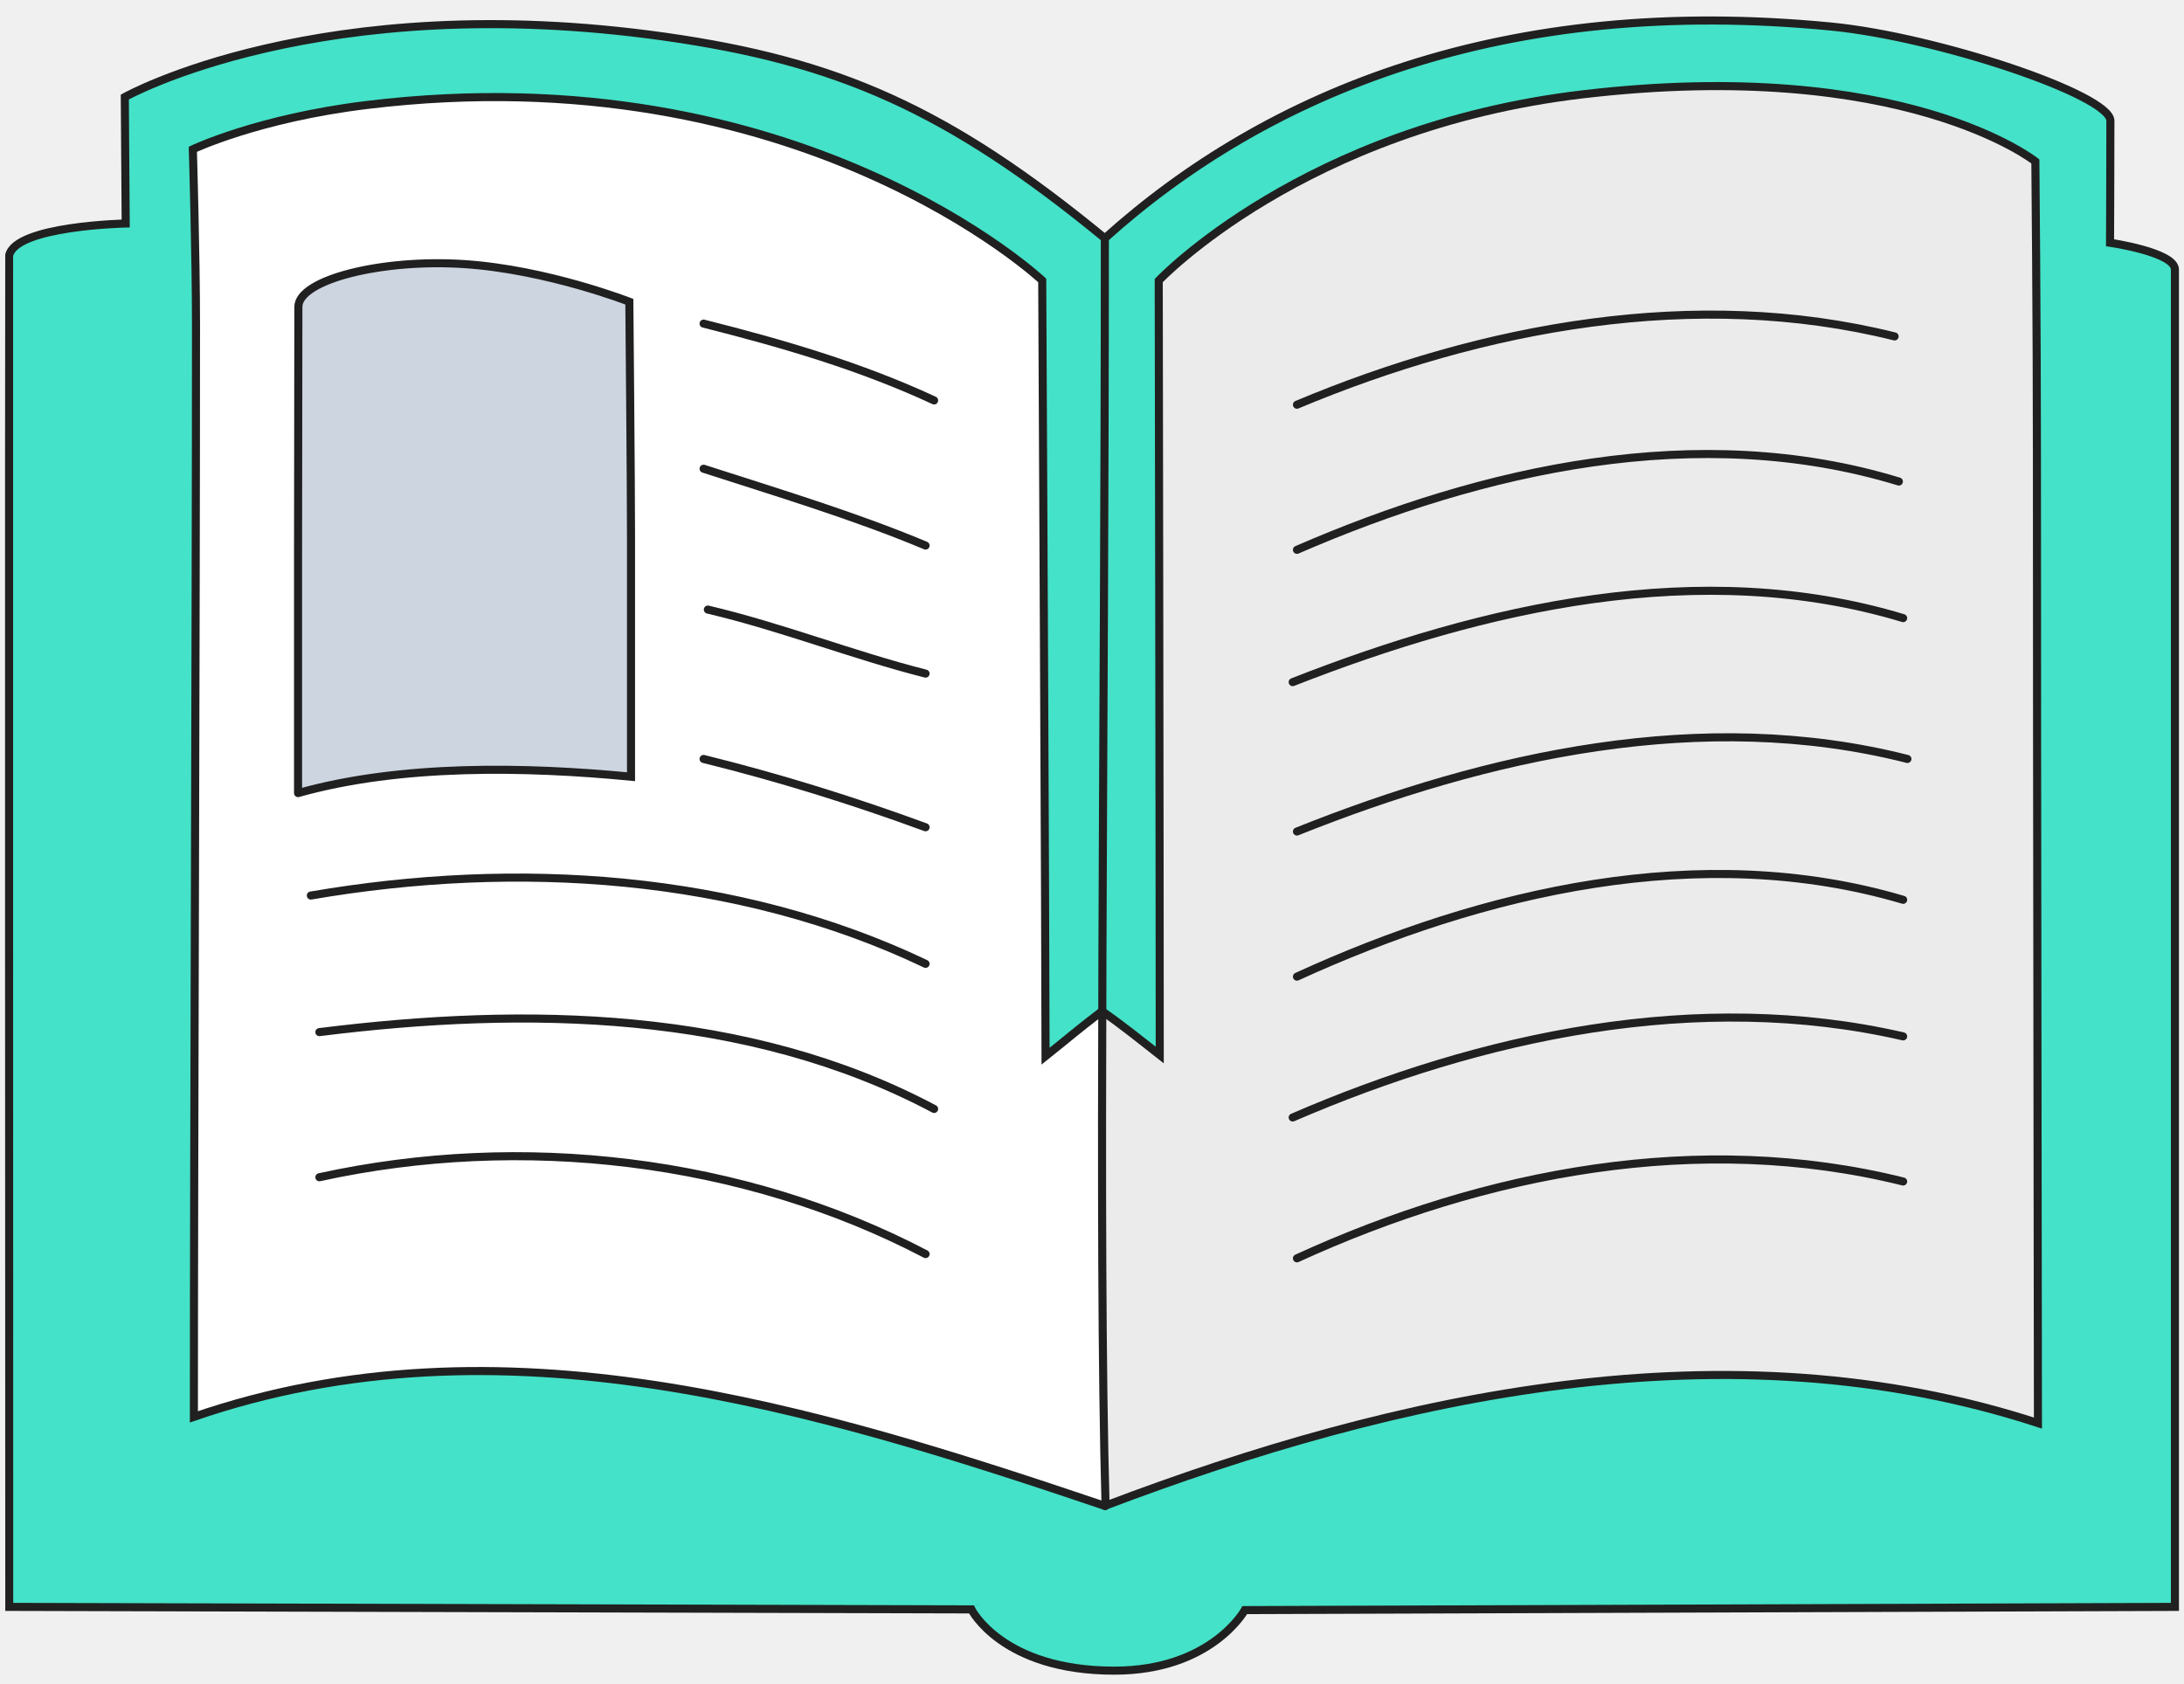
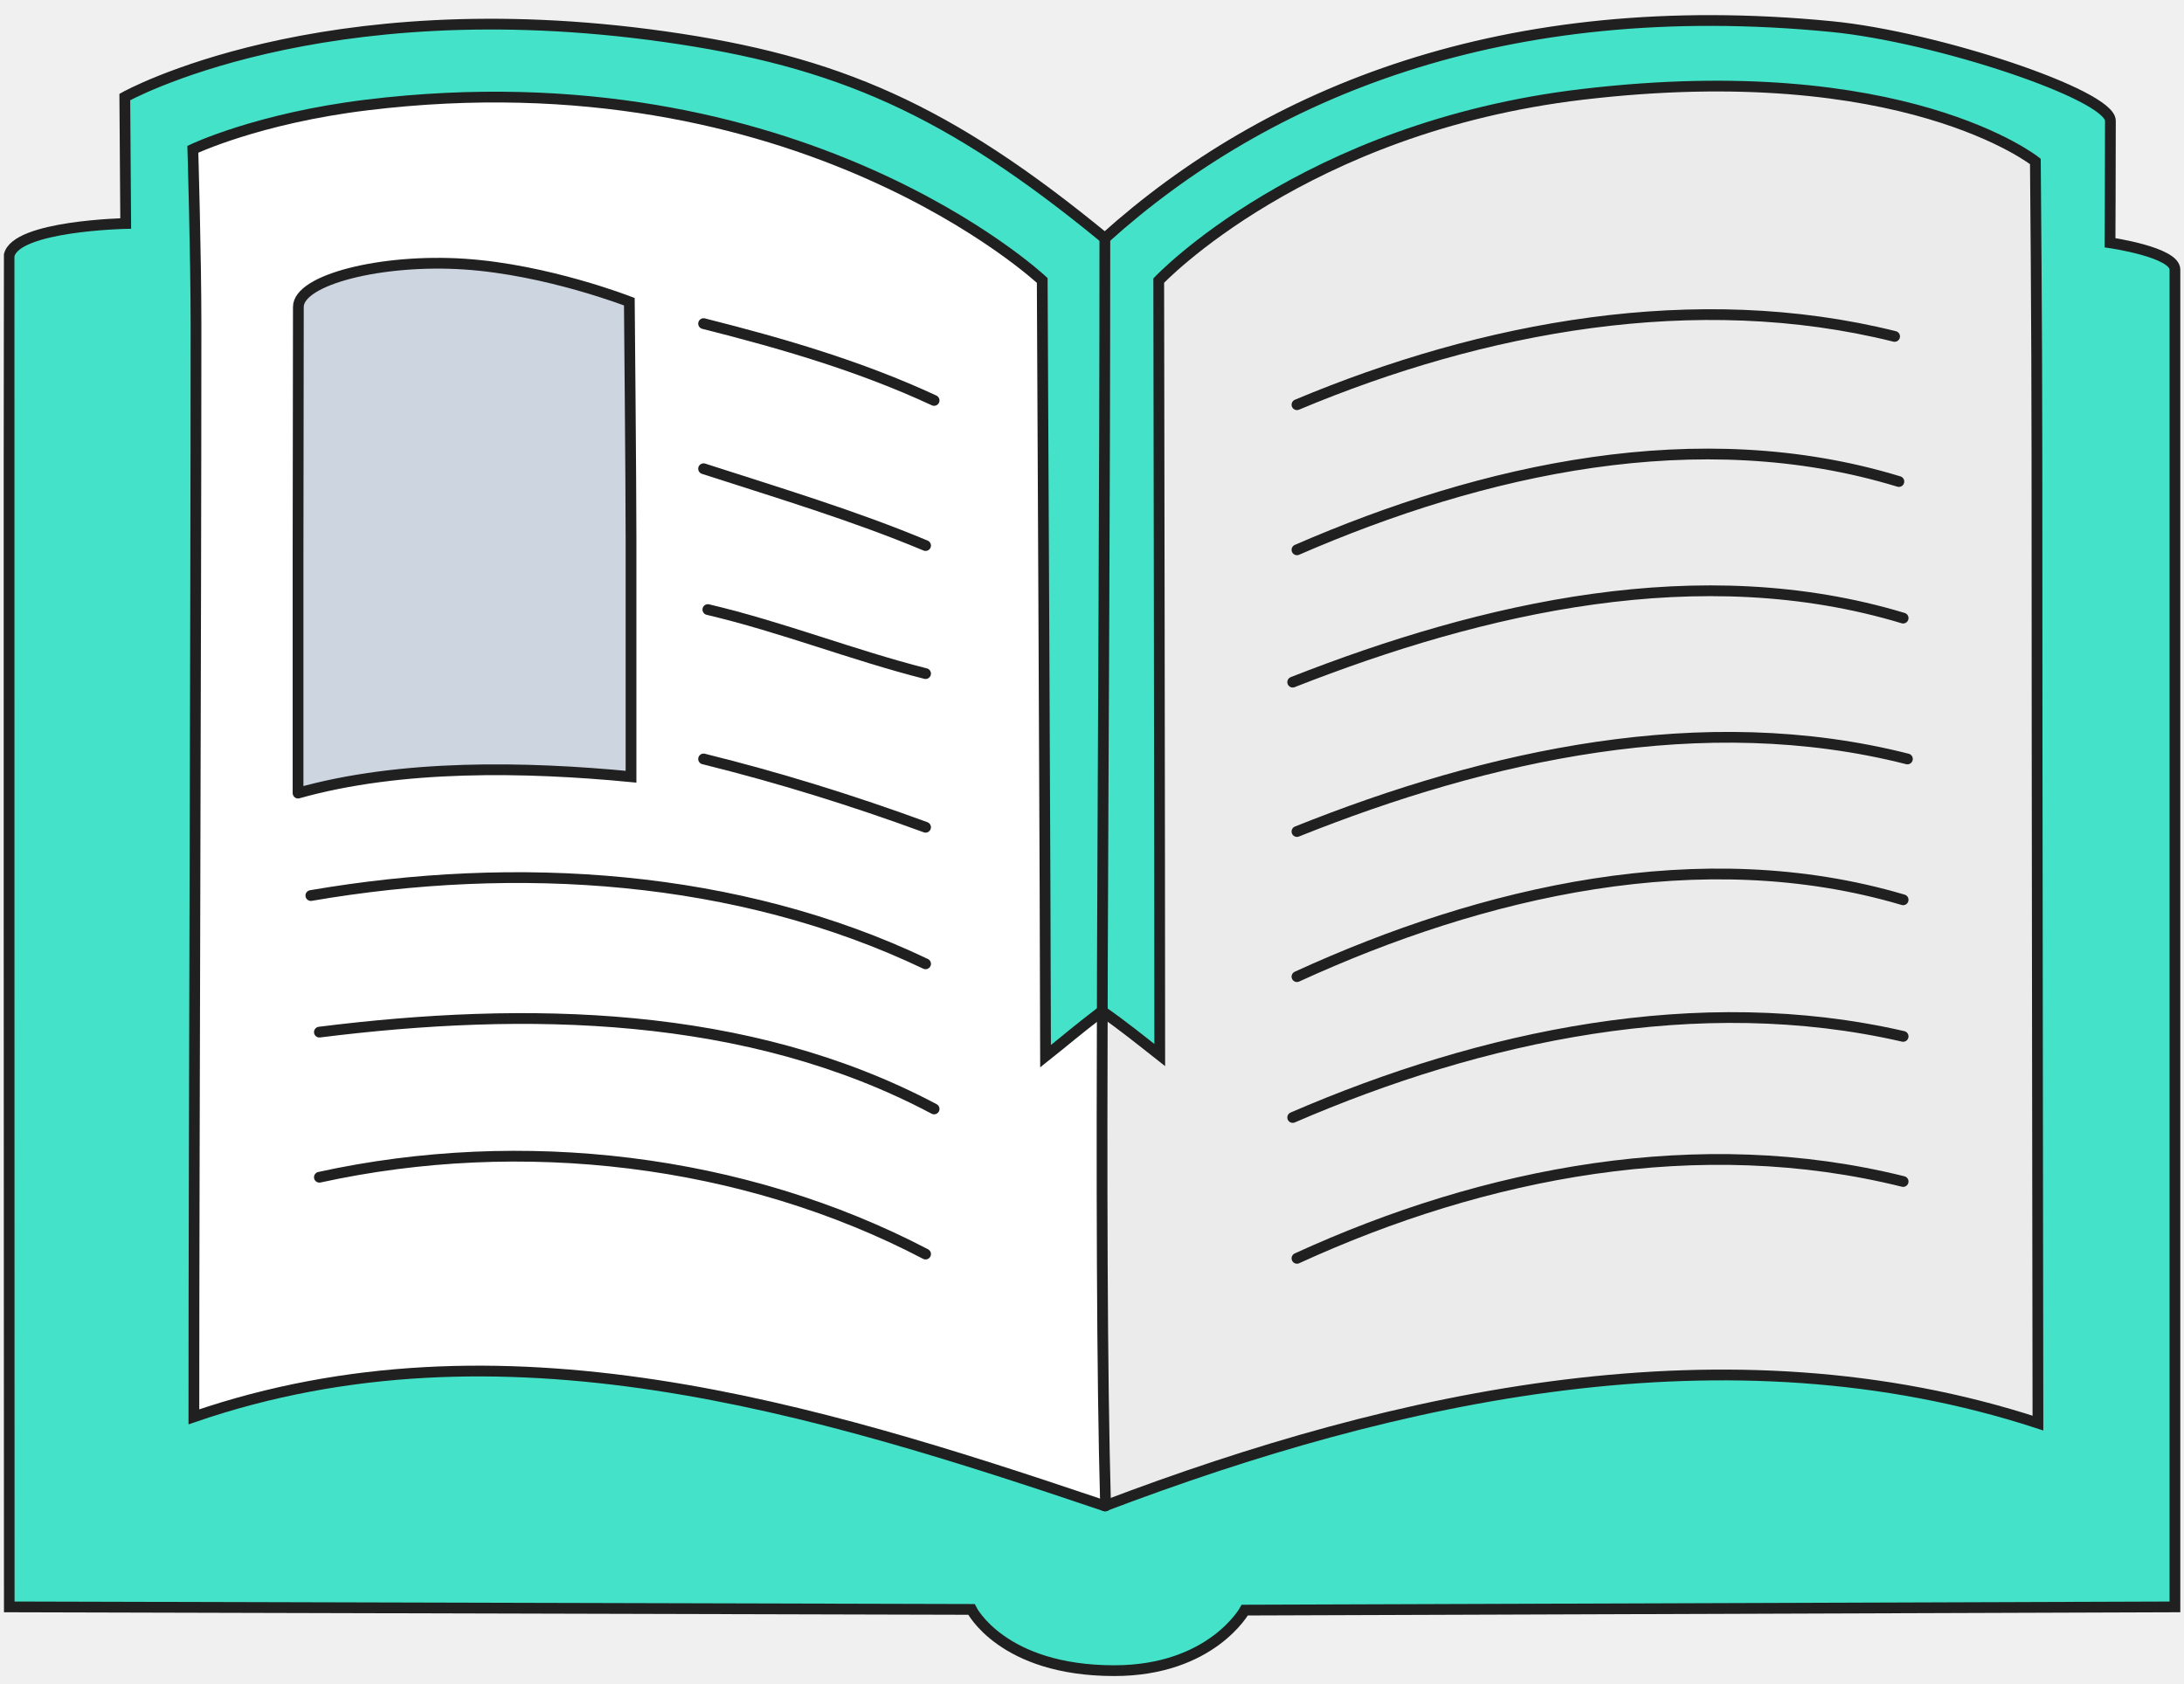
- <svg xmlns="http://www.w3.org/2000/svg" version="1.1" x="0px" y="0px" width="406px" height="313px" viewBox="-0.936 -3.062 406 313" enable-background="new -0.936 -3.062 406 313" xml:space="preserve">
+ <svg xmlns="http://www.w3.org/2000/svg" version="1.1" x="0px" y="0px" width="406px" height="313px" viewBox="-0.686 -2.812 406 313" enable-background="new -0.686 -2.812 406 313" xml:space="preserve">
  <defs>
</defs>
-   <path fill-rule="evenodd" clip-rule="evenodd" fill="#44E2C8" stroke="#202020" stroke-width="1.5" stroke-linecap="round" d="  M403.378,47.056c0,86.968,0,165.459,0,248.653l-172.908,0.598c0,0-6.195,11.257-24.279,11.257  c-20.875,0-26.541-11.389-26.541-11.389L0.771,295.708C0.765,295.504,0.728,44.624,0.77,44.432  c1.195-5.523,21.662-5.939,21.662-5.939l-0.167-23.514c0,0,36.173-20.296,100.385-11.217c32.09,4.537,52.616,13.488,81.804,37.474  c30.145-27.131,74.219-45.3,135.07-39.357c19.615,1.916,51.857,12.694,51.857,17.511c0,9.607-0.068,22.684-0.068,22.684  S403.378,43.813,403.378,47.056" />
-   <path fill-rule="evenodd" clip-rule="evenodd" fill="#FFFFFF" stroke="#202020" stroke-width="1.5" stroke-linecap="round" d="  M203.932,184.939c-5.132,3.925-6.136,4.908-10.5,8.374c0-19.874-0.621-144.232-0.621-144.232S147.657,6.645,67.235,16.459  c-20.257,2.472-32.323,8.236-32.323,8.236S35.5,44.41,35.5,57.351c0,57.784-0.393,152.233-0.393,203.02  c56.982-19.588,115.334-1.678,169.347,16.557" />
-   <path fill-rule="evenodd" clip-rule="evenodd" fill="#EBEBEB" stroke="#202020" stroke-width="1.5" stroke-linecap="round" d="  M204.454,276.927c54.285-20.632,115.835-34.183,173.458-15.397c0-17.293-0.188-115.155-0.188-179.76  c0-24.244-0.291-54.815-0.291-54.815s-24.455-19.525-84.182-12.474c-51.875,6.125-78.781,34.625-78.781,34.625  s0.188,112.833,0.188,144c-3.281-2.583-7.029-5.602-10.727-8.167" />
-   <path fill-rule="evenodd" clip-rule="evenodd" fill="#CDD5E1" stroke="#202020" stroke-width="1.5" stroke-linecap="round" d="  M54.47,144.4c0-18.53,0-26.757,0-44.439c0-11.015,0.06-32.599,0.06-45.957c0-5.072,15.508-8.984,30.89-7.958  s30.636,6.992,30.636,6.992s0.313,33.923,0.313,43.749c0,18.737,0,31.231,0,44.565C96.836,139.47,73.596,139.007,54.47,144.4" />
-   <path fill-rule="evenodd" clip-rule="evenodd" fill="none" stroke="#202020" stroke-width="1.5" stroke-linecap="round" d="  M129.859,57.107c14.702,3.712,29.073,7.888,42.853,14.284" />
-   <path fill-rule="evenodd" clip-rule="evenodd" fill="none" stroke="#202020" stroke-width="1.5" stroke-linecap="round" d="  M240.165,72.185c34.572-14.508,74.154-21.895,111.102-12.697" />
-   <path fill-rule="evenodd" clip-rule="evenodd" fill="none" stroke="#202020" stroke-width="1.5" stroke-linecap="round" d="  M240.165,99.167c34.52-15.003,74.65-24.074,111.895-12.697" />
-   <path fill-rule="evenodd" clip-rule="evenodd" fill="none" stroke="#202020" stroke-width="1.5" stroke-linecap="round" d="  M129.859,84.089c13.771,4.457,27.965,8.713,41.266,14.284" />
-   <path fill-rule="evenodd" clip-rule="evenodd" fill="none" stroke="#202020" stroke-width="1.5" stroke-linecap="round" d="  M239.372,123.768c35.461-13.928,75.842-23.274,113.48-11.904" />
-   <path fill-rule="evenodd" clip-rule="evenodd" fill="none" stroke="#202020" stroke-width="1.5" stroke-linecap="round" d="  M130.653,110.277c13.797,3.25,26.981,8.489,40.472,11.904" />
-   <path fill-rule="evenodd" clip-rule="evenodd" fill="none" stroke="#202020" stroke-width="1.5" stroke-linecap="round" d="  M240.165,151.542c35.471-14.203,75.535-23.136,113.482-13.491" />
-   <path fill-rule="evenodd" clip-rule="evenodd" fill="none" stroke="#202020" stroke-width="1.5" stroke-linecap="round" d="  M129.859,138.052c13.969,3.456,27.73,7.728,41.266,12.697" />
-   <path fill-rule="evenodd" clip-rule="evenodd" fill="none" stroke="#202020" stroke-width="1.5" stroke-linecap="round" d="  M240.165,178.524c34.527-15.822,75.164-25.392,112.688-14.284" />
-   <path fill-rule="evenodd" clip-rule="evenodd" fill="none" stroke="#202020" stroke-width="1.5" stroke-linecap="round" d="  M171.125,176.143c-34.999-16.689-76.053-19.267-114.275-12.696" />
-   <path fill-rule="evenodd" clip-rule="evenodd" fill="none" stroke="#202020" stroke-width="1.5" stroke-linecap="round" d="  M172.712,203.125c-34.697-18.427-75.892-19.091-114.274-14.284" />
-   <path fill-rule="evenodd" clip-rule="evenodd" fill="none" stroke="#202020" stroke-width="1.5" stroke-linecap="round" d="  M239.372,204.712c35.146-15.203,75.402-23.835,113.48-15.078" />
-   <path fill-rule="evenodd" clip-rule="evenodd" fill="none" stroke="#202020" stroke-width="1.5" stroke-linecap="round" d="  M58.438,215.822c37.608-8.245,78.782-3.45,112.688,14.285" />
-   <path fill-rule="evenodd" clip-rule="evenodd" fill="none" stroke="#202020" stroke-width="1.5" stroke-linecap="round" d="  M240.165,230.9c34.992-16.041,74.822-23.703,112.688-14.284" />
-   <path fill-rule="evenodd" clip-rule="evenodd" fill="none" stroke="#202020" stroke-width="1.5" stroke-linecap="round" d="  M204.454,41.236c0,94.205-1.26,185.57,0.133,235.691" />
+   <path fill-rule="evenodd" clip-rule="evenodd" fill="#44E2C8" stroke="#202020" stroke-width="2" stroke-linecap="round" d="  M403.628,47.306c0,86.968,0,165.459,0,248.653l-172.908,0.598c0,0-6.195,11.257-24.279,11.257  c-20.875,0-26.541-11.389-26.541-11.389L1.021,295.958C1.015,295.754,0.978,44.874,1.02,44.682  c1.195-5.523,21.662-5.939,21.662-5.939l-0.167-23.514c0,0,36.173-20.296,100.385-11.217c32.09,4.537,52.616,13.488,81.804,37.474  c30.145-27.131,74.219-45.3,135.07-39.357c19.615,1.916,51.857,12.694,51.857,17.511c0,9.607-0.068,22.684-0.068,22.684  S403.628,44.063,403.628,47.306" />
+   <path fill-rule="evenodd" clip-rule="evenodd" fill="#FFFFFF" stroke="#202020" stroke-width="2" stroke-linecap="round" d="  M204.182,185.189c-5.132,3.925-6.136,4.908-10.5,8.374c0-19.874-0.621-144.232-0.621-144.232S147.907,6.895,67.485,16.709  c-20.257,2.472-32.323,8.236-32.323,8.236S35.75,44.66,35.75,57.601c0,57.784-0.393,152.233-0.393,203.02  c56.982-19.588,115.334-1.678,169.347,16.557" />
+   <path fill-rule="evenodd" clip-rule="evenodd" fill="#EBEBEB" stroke="#202020" stroke-width="2" stroke-linecap="round" d="  M204.704,277.177c54.285-20.632,115.835-34.183,173.458-15.397c0-17.293-0.188-115.155-0.188-179.76  c0-24.244-0.291-54.815-0.291-54.815s-24.455-19.525-84.182-12.474c-51.875,6.125-78.781,34.625-78.781,34.625  s0.188,112.833,0.188,144c-3.281-2.583-7.029-5.602-10.727-8.167" />
+   <path fill-rule="evenodd" clip-rule="evenodd" fill="#CDD5E1" stroke="#202020" stroke-width="2" stroke-linecap="round" d="  M54.72,144.65c0-18.53,0-26.757,0-44.439c0-11.015,0.06-32.599,0.06-45.957c0-5.072,15.508-8.984,30.89-7.958  s30.636,6.992,30.636,6.992s0.313,33.923,0.313,43.749c0,18.737,0,31.231,0,44.565C97.086,139.72,73.846,139.257,54.72,144.65" />
+   <path fill-rule="evenodd" clip-rule="evenodd" fill="none" stroke="#202020" stroke-width="2" stroke-linecap="round" d="  M130.109,57.357c14.702,3.712,29.073,7.888,42.853,14.284" />
+   <path fill-rule="evenodd" clip-rule="evenodd" fill="none" stroke="#202020" stroke-width="2" stroke-linecap="round" d="  M240.415,72.435c34.572-14.508,74.154-21.895,111.102-12.697" />
+   <path fill-rule="evenodd" clip-rule="evenodd" fill="none" stroke="#202020" stroke-width="2" stroke-linecap="round" d="  M240.415,99.417c34.52-15.003,74.65-24.074,111.895-12.697" />
+   <path fill-rule="evenodd" clip-rule="evenodd" fill="none" stroke="#202020" stroke-width="2" stroke-linecap="round" d="  M130.109,84.339c13.771,4.457,27.965,8.713,41.266,14.284" />
+   <path fill-rule="evenodd" clip-rule="evenodd" fill="none" stroke="#202020" stroke-width="2" stroke-linecap="round" d="  M239.622,124.018c35.461-13.928,75.842-23.274,113.48-11.904" />
+   <path fill-rule="evenodd" clip-rule="evenodd" fill="none" stroke="#202020" stroke-width="2" stroke-linecap="round" d="  M130.903,110.527c13.797,3.25,26.981,8.489,40.472,11.904" />
+   <path fill-rule="evenodd" clip-rule="evenodd" fill="none" stroke="#202020" stroke-width="2" stroke-linecap="round" d="  M240.415,151.792c35.471-14.203,75.535-23.136,113.482-13.491" />
+   <path fill-rule="evenodd" clip-rule="evenodd" fill="none" stroke="#202020" stroke-width="2" stroke-linecap="round" d="  M130.109,138.302c13.969,3.456,27.73,7.728,41.266,12.697" />
+   <path fill-rule="evenodd" clip-rule="evenodd" fill="none" stroke="#202020" stroke-width="2" stroke-linecap="round" d="  M240.415,178.774c34.527-15.822,75.164-25.392,112.688-14.284" />
+   <path fill-rule="evenodd" clip-rule="evenodd" fill="none" stroke="#202020" stroke-width="2" stroke-linecap="round" d="  M171.375,176.393c-34.999-16.689-76.053-19.267-114.275-12.696" />
+   <path fill-rule="evenodd" clip-rule="evenodd" fill="none" stroke="#202020" stroke-width="2" stroke-linecap="round" d="  M172.962,203.375c-34.697-18.427-75.892-19.091-114.274-14.284" />
+   <path fill-rule="evenodd" clip-rule="evenodd" fill="none" stroke="#202020" stroke-width="2" stroke-linecap="round" d="  M239.622,204.962c35.146-15.203,75.402-23.835,113.48-15.078" />
+   <path fill-rule="evenodd" clip-rule="evenodd" fill="none" stroke="#202020" stroke-width="2" stroke-linecap="round" d="  M58.688,216.072c37.608-8.245,78.782-3.45,112.688,14.285" />
+   <path fill-rule="evenodd" clip-rule="evenodd" fill="none" stroke="#202020" stroke-width="2" stroke-linecap="round" d="  M240.415,231.15c34.992-16.041,74.822-23.703,112.688-14.284" />
+   <path fill-rule="evenodd" clip-rule="evenodd" fill="none" stroke="#202020" stroke-width="2" stroke-linecap="round" d="  M204.704,41.486c0,94.205-1.26,185.57,0.133,235.691" />
</svg>
